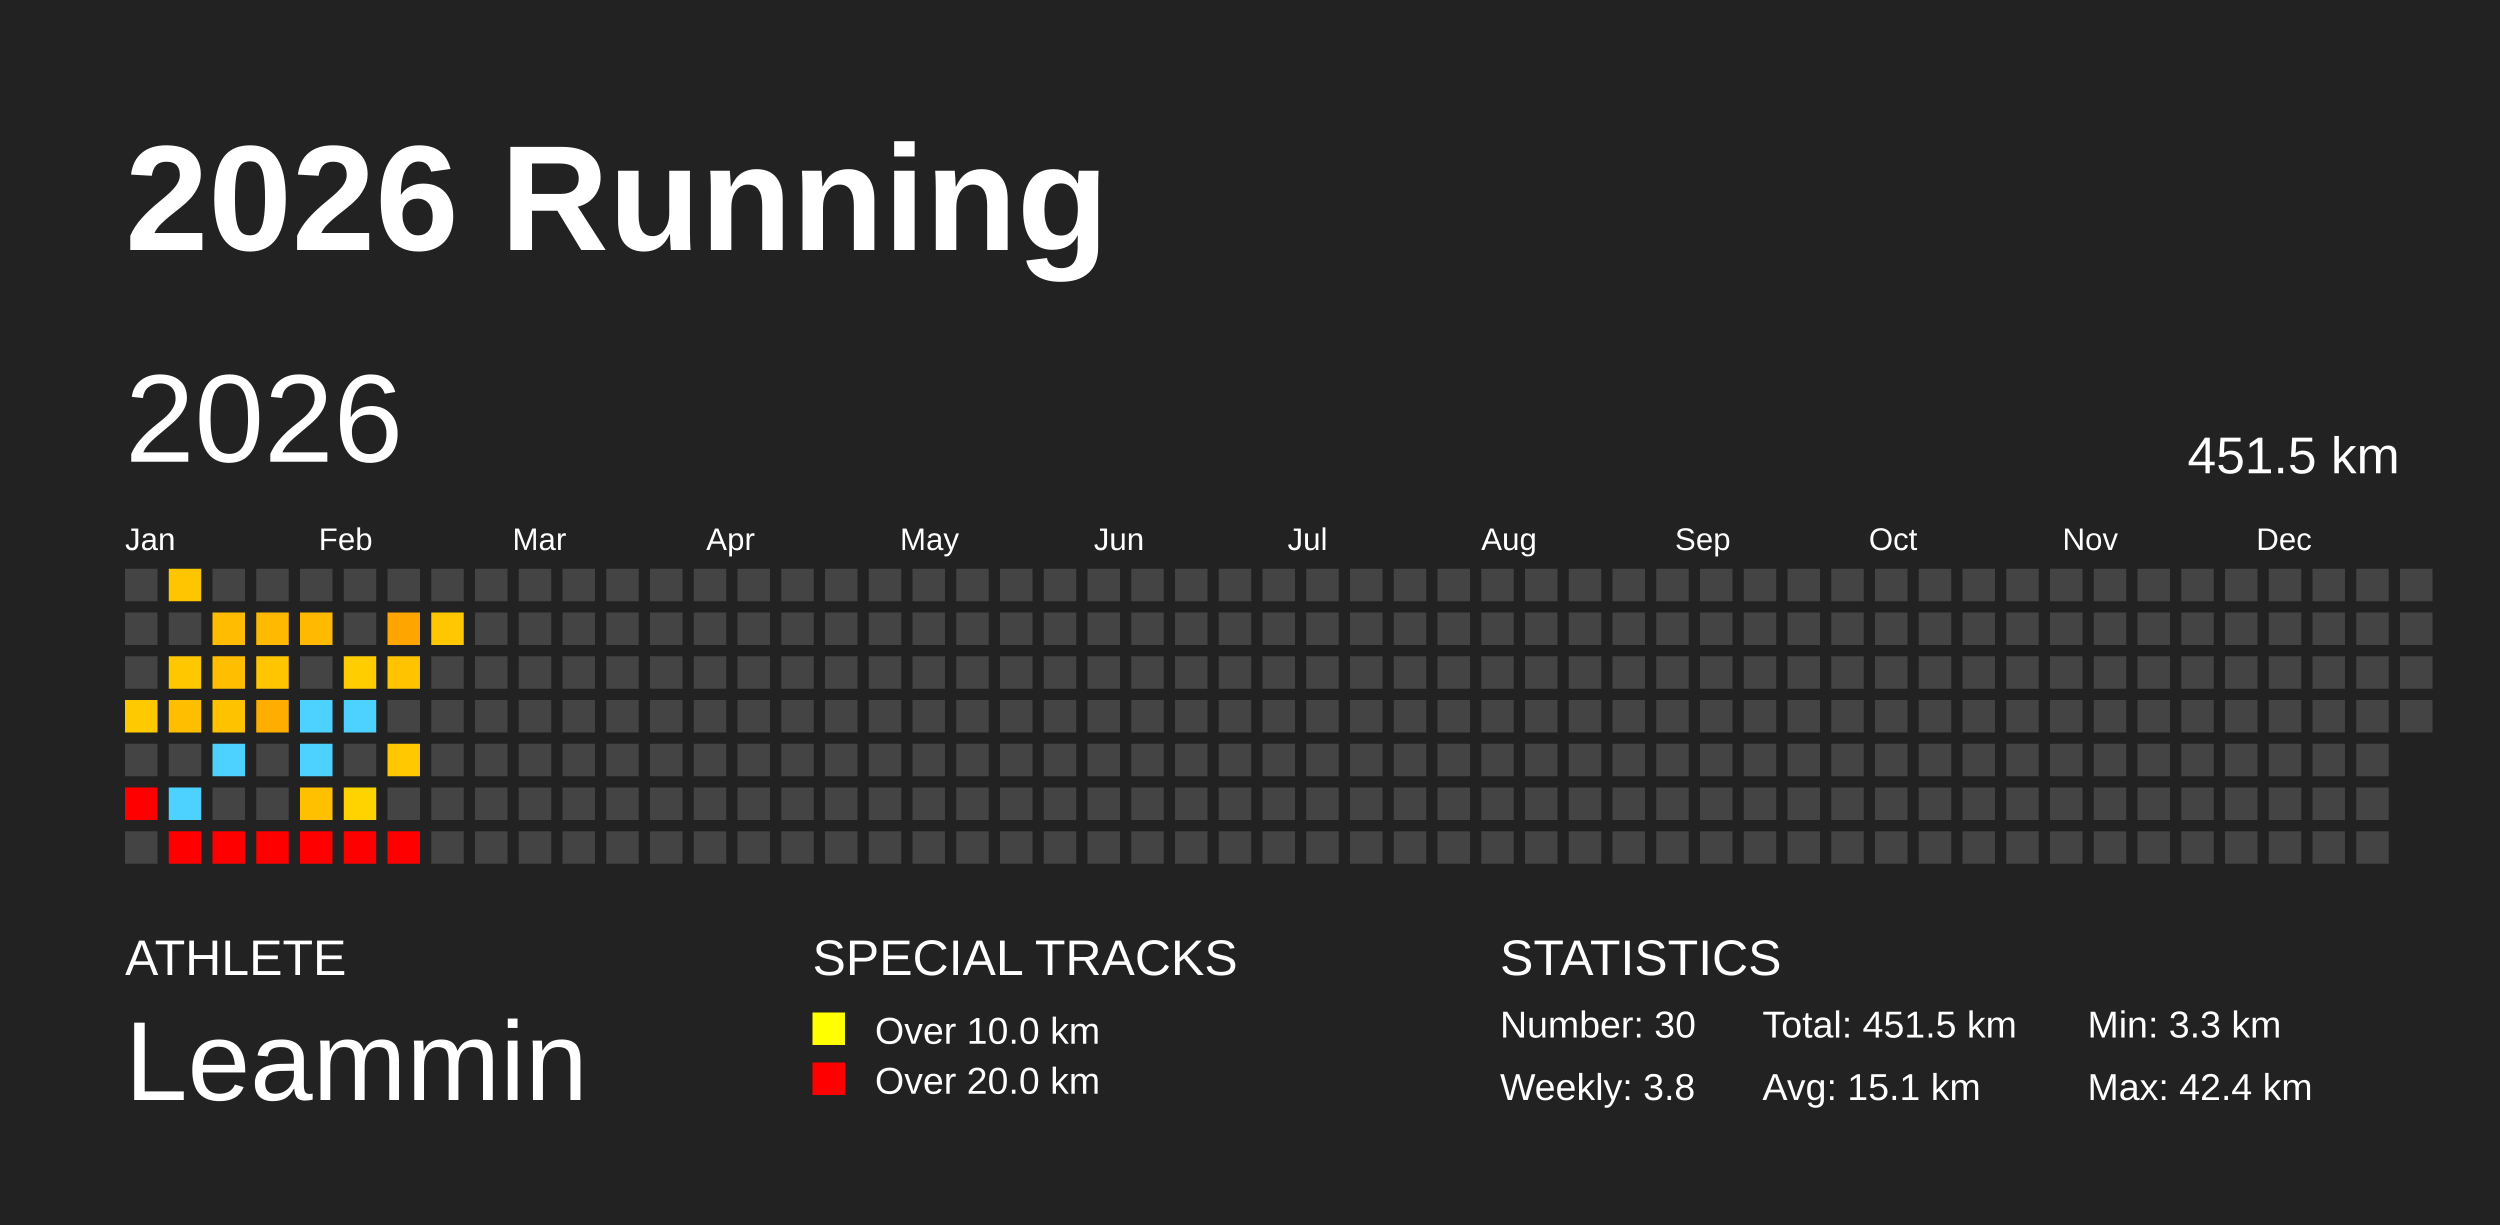
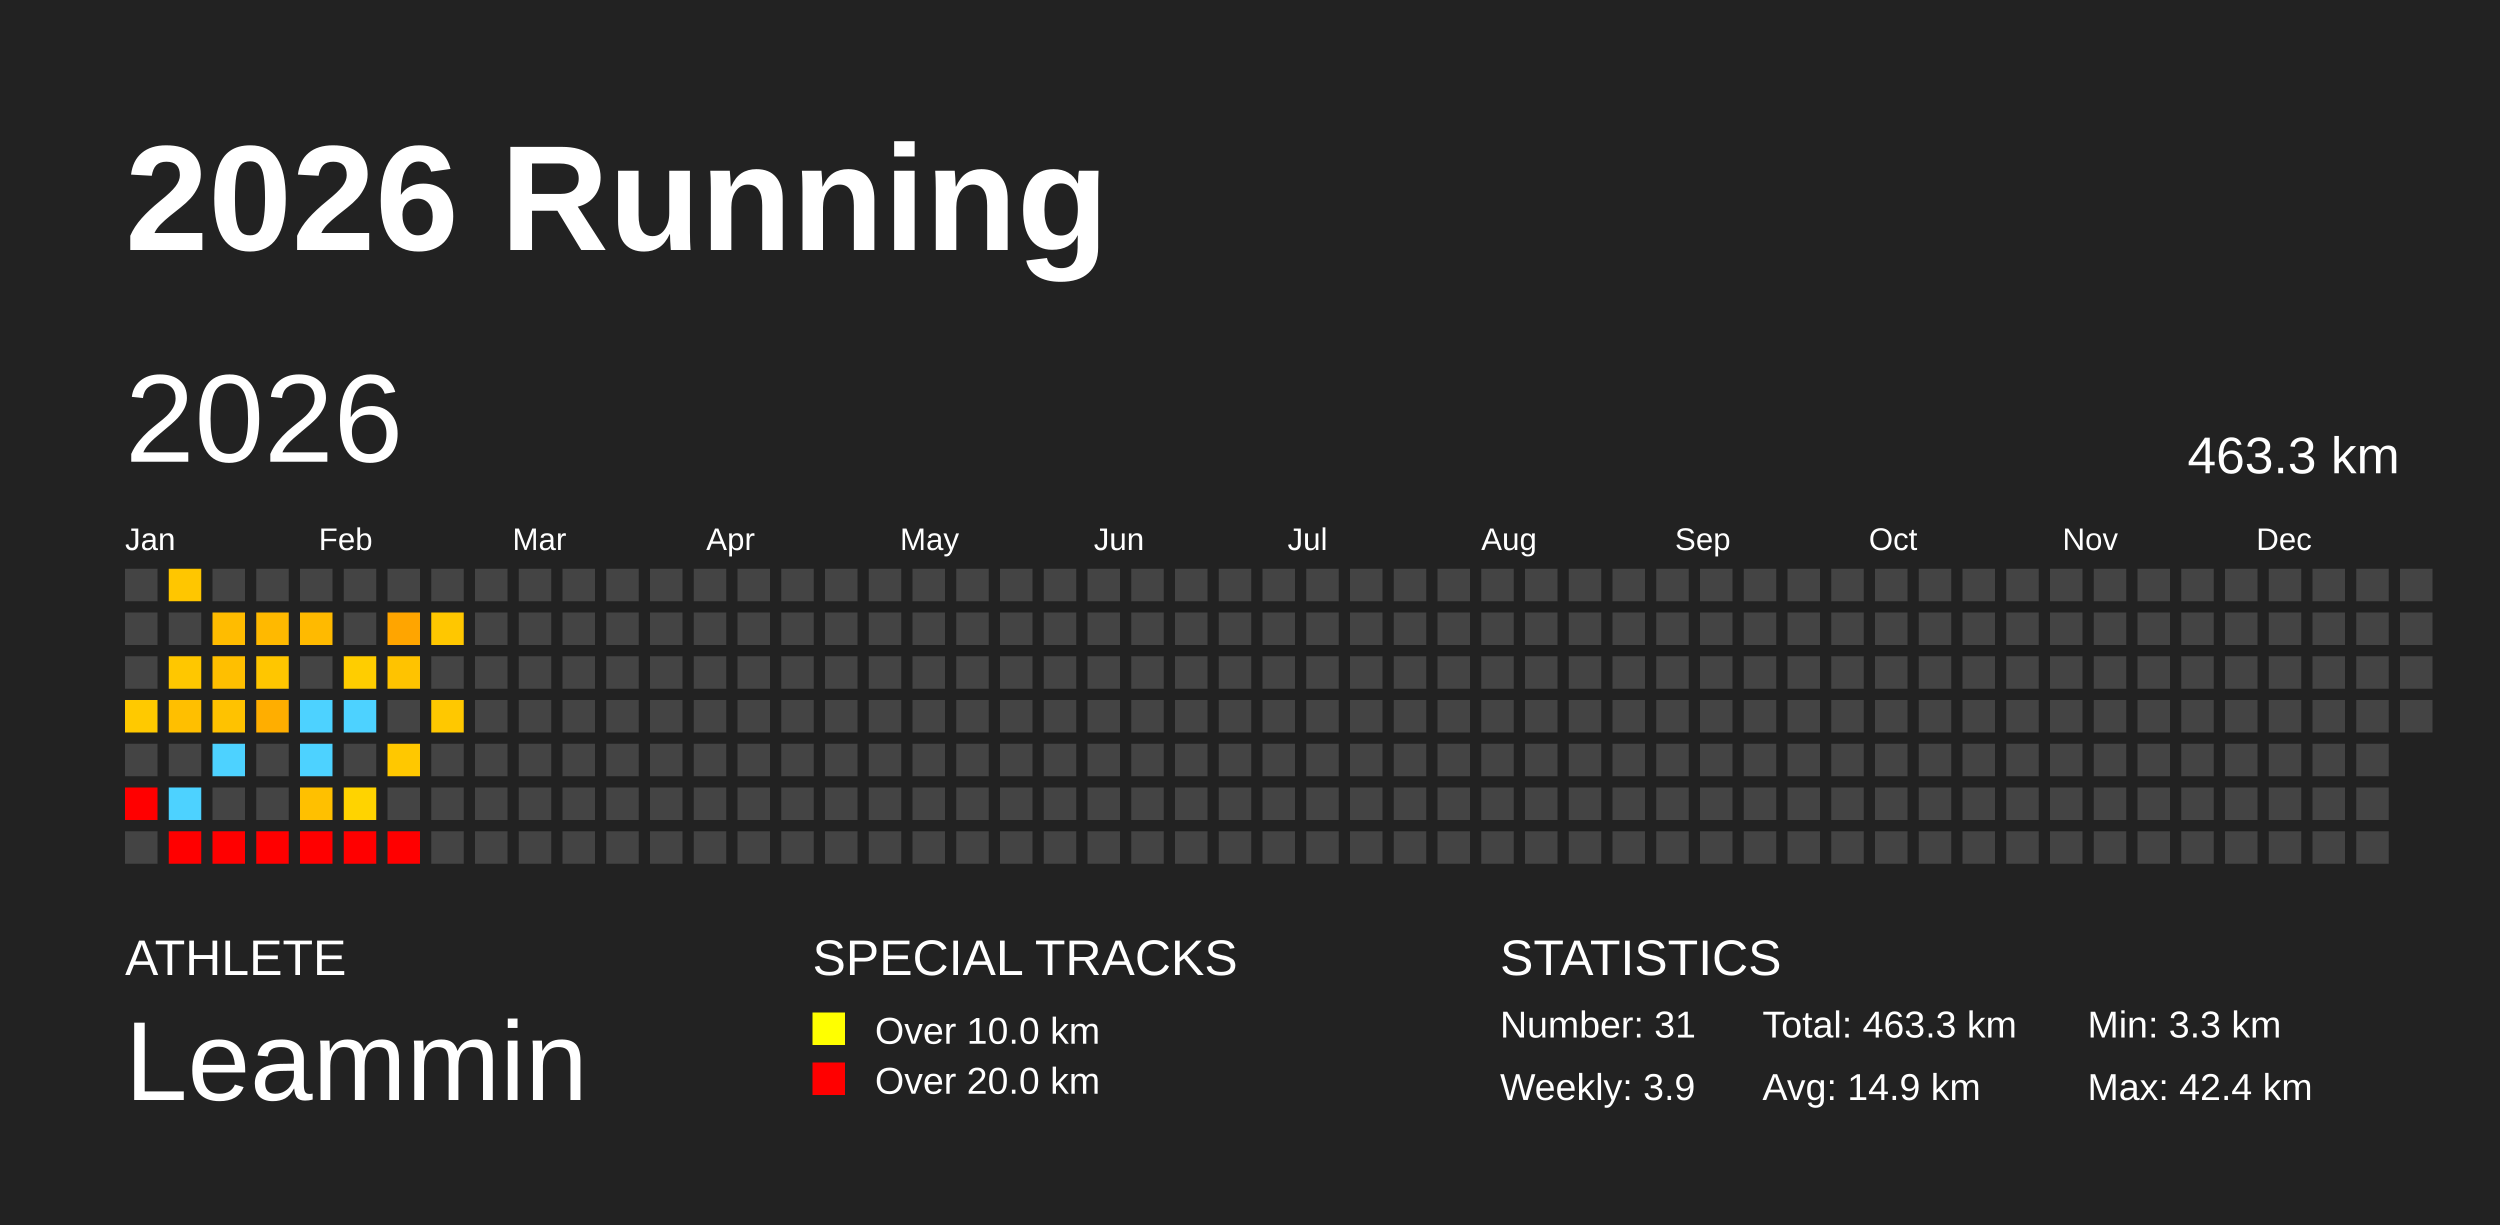
<svg xmlns="http://www.w3.org/2000/svg" baseProfile="full" height="98mm" version="1.1" viewBox="0,0,200,98" width="200mm">
  <defs />
  <rect fill="#222222" height="98" width="200" x="0" y="0" />
  <text fill="#FFFFFF" style="font-size:12px; font-family:Arial; font-weight:bold;" x="10" y="20">2026 Running</text>
  <text fill="#FFFFFF" style="font-size:4px; font-family:Arial" x="10" y="78">ATHLETE</text>
  <text fill="#FFFFFF" style="font-size:9px; font-family:Arial" x="10" y="88">Leammin</text>
  <text fill="#FFFFFF" style="font-size:4px; font-family:Arial" x="65" y="78">SPECIAL TRACKS</text>
  <rect fill="yellow" height="2.6" width="2.6" x="65" y="81" />
  <text fill="#FFFFFF" style="font-size:3px; font-family:Arial" x="70" y="83.5">Over 10.0 km</text>
  <rect fill="red" height="2.6" width="2.6" x="65" y="85" />
  <text fill="#FFFFFF" style="font-size:3px; font-family:Arial" x="70" y="87.5">Over 20.0 km</text>
  <text fill="#FFFFFF" style="font-size:4px; font-family:Arial" x="120" y="78">STATISTICS</text>
-   <text fill="#FFFFFF" style="font-size:3px; font-family:Arial" x="120" y="83">Number: 30</text>
-   <text fill="#FFFFFF" style="font-size:3px; font-family:Arial" x="120" y="88">Weekly: 3.8</text>
-   <text fill="#FFFFFF" style="font-size:3px; font-family:Arial" x="141" y="83">Total: 451.5 km</text>
-   <text fill="#FFFFFF" style="font-size:3px; font-family:Arial" x="141" y="88">Avg: 15.1 km</text>
+   <text fill="#FFFFFF" style="font-size:3px; font-family:Arial" x="120" y="83">Number: 31</text>
+   <text fill="#FFFFFF" style="font-size:3px; font-family:Arial" x="120" y="88">Weekly: 3.9</text>
+   <text fill="#FFFFFF" style="font-size:3px; font-family:Arial" x="141" y="83">Total: 463.3 km</text>
+   <text fill="#FFFFFF" style="font-size:3px; font-family:Arial" x="141" y="88">Avg: 14.9 km</text>
  <text fill="#FFFFFF" style="font-size:3px; font-family:Arial" x="167" y="83">Min: 3.3 km</text>
  <text fill="#FFFFFF" style="font-size:3px; font-family:Arial" x="167" y="88">Max: 42.4 km</text>
  <text dominant-baseline="hanging" fill="#FFFFFF" style="font-size:10.0px; font-family:Arial;" x="10" y="30">2026</text>
-   <text dominant-baseline="hanging" fill="#FFFFFF" style="font-size:4.125px; font-family:Arial;" x="175" y="35">451.5 km</text>
+   <text dominant-baseline="hanging" fill="#FFFFFF" style="font-size:4.125px; font-family:Arial;" x="175" y="35">463.3 km</text>
  <text fill="#FFFFFF" style="font-size:2.5px; font-family:Arial" x="10.0" y="44">Jan</text>
  <text fill="#FFFFFF" style="font-size:2.5px; font-family:Arial" x="25.5" y="44">Feb</text>
  <text fill="#FFFFFF" style="font-size:2.5px; font-family:Arial" x="41.0" y="44">Mar</text>
  <text fill="#FFFFFF" style="font-size:2.5px; font-family:Arial" x="56.5" y="44">Apr</text>
  <text fill="#FFFFFF" style="font-size:2.5px; font-family:Arial" x="72.0" y="44">May</text>
  <text fill="#FFFFFF" style="font-size:2.5px; font-family:Arial" x="87.5" y="44">Jun</text>
  <text fill="#FFFFFF" style="font-size:2.5px; font-family:Arial" x="103.0" y="44">Jul</text>
  <text fill="#FFFFFF" style="font-size:2.5px; font-family:Arial" x="118.5" y="44">Aug</text>
  <text fill="#FFFFFF" style="font-size:2.5px; font-family:Arial" x="134.0" y="44">Sep</text>
  <text fill="#FFFFFF" style="font-size:2.5px; font-family:Arial" x="149.5" y="44">Oct</text>
  <text fill="#FFFFFF" style="font-size:2.5px; font-family:Arial" x="165.0" y="44">Nov</text>
  <text fill="#FFFFFF" style="font-size:2.5px; font-family:Arial" x="180.5" y="44">Dec</text>
  <rect fill="#444444" height="2.6" width="2.6" x="10.0" y="45.5" />
  <rect fill="#444444" height="2.6" width="2.6" x="10.0" y="49.0" />
  <rect fill="#444444" height="2.6" width="2.6" x="10.0" y="52.5" />
  <rect fill="#ffc900" height="2.6" width="2.6" x="10.0" y="56.0" />
  <rect fill="#444444" height="2.6" width="2.6" x="10.0" y="59.5" />
  <rect fill="red" height="2.6" width="2.6" x="10.0" y="63.0" />
  <rect fill="#444444" height="2.6" width="2.6" x="10.0" y="66.5" />
  <rect fill="#ffc600" height="2.6" width="2.6" x="13.5" y="45.5" />
  <rect fill="#444444" height="2.6" width="2.6" x="13.5" y="49.0" />
  <rect fill="#ffc700" height="2.6" width="2.6" x="13.5" y="52.5" />
  <rect fill="#ffbf00" height="2.6" width="2.6" x="13.5" y="56.0" />
  <rect fill="#444444" height="2.6" width="2.6" x="13.5" y="59.5" />
  <rect fill="#4dd2ff" height="2.6" width="2.6" x="13.5" y="63.0" />
  <rect fill="red" height="2.6" width="2.6" x="13.5" y="66.5" />
  <rect fill="#444444" height="2.6" width="2.6" x="17.0" y="45.5" />
  <rect fill="#ffbc00" height="2.6" width="2.6" x="17.0" y="49.0" />
  <rect fill="#ffbf00" height="2.6" width="2.6" x="17.0" y="52.5" />
  <rect fill="#ffc200" height="2.6" width="2.6" x="17.0" y="56.0" />
  <rect fill="#4dd2ff" height="2.6" width="2.6" x="17.0" y="59.5" />
  <rect fill="#444444" height="2.6" width="2.6" x="17.0" y="63.0" />
  <rect fill="red" height="2.6" width="2.6" x="17.0" y="66.5" />
  <rect fill="#444444" height="2.6" width="2.6" x="20.5" y="45.5" />
  <rect fill="#ffb900" height="2.6" width="2.6" x="20.5" y="49.0" />
  <rect fill="#ffc600" height="2.6" width="2.6" x="20.5" y="52.5" />
  <rect fill="#ffae00" height="2.6" width="2.6" x="20.5" y="56.0" />
  <rect fill="#444444" height="2.6" width="2.6" x="20.5" y="59.5" />
  <rect fill="#444444" height="2.6" width="2.6" x="20.5" y="63.0" />
  <rect fill="red" height="2.6" width="2.6" x="20.5" y="66.5" />
  <rect fill="#444444" height="2.6" width="2.6" x="24.0" y="45.5" />
  <rect fill="#ffba00" height="2.6" width="2.6" x="24.0" y="49.0" />
  <rect fill="#444444" height="2.6" width="2.6" x="24.0" y="52.5" />
  <rect fill="#4dd2ff" height="2.6" width="2.6" x="24.0" y="56.0" />
  <rect fill="#4dd2ff" height="2.6" width="2.6" x="24.0" y="59.5" />
  <rect fill="#ffc000" height="2.6" width="2.6" x="24.0" y="63.0" />
  <rect fill="red" height="2.6" width="2.6" x="24.0" y="66.5" />
  <rect fill="#444444" height="2.6" width="2.6" x="27.5" y="45.5" />
  <rect fill="#444444" height="2.6" width="2.6" x="27.5" y="49.0" />
  <rect fill="#ffcd00" height="2.6" width="2.6" x="27.5" y="52.5" />
  <rect fill="#4dd2ff" height="2.6" width="2.6" x="27.5" y="56.0" />
  <rect fill="#444444" height="2.6" width="2.6" x="27.5" y="59.5" />
  <rect fill="#ffd300" height="2.6" width="2.6" x="27.5" y="63.0" />
  <rect fill="red" height="2.6" width="2.6" x="27.5" y="66.5" />
  <rect fill="#444444" height="2.6" width="2.6" x="31.0" y="45.5" />
  <rect fill="#ffa500" height="2.6" width="2.6" x="31.0" y="49.0" />
  <rect fill="#ffc300" height="2.6" width="2.6" x="31.0" y="52.5" />
  <rect fill="#444444" height="2.6" width="2.6" x="31.0" y="56.0" />
  <rect fill="#ffc800" height="2.6" width="2.6" x="31.0" y="59.5" />
  <rect fill="#444444" height="2.6" width="2.6" x="31.0" y="63.0" />
  <rect fill="red" height="2.6" width="2.6" x="31.0" y="66.5" />
  <rect fill="#444444" height="2.6" width="2.6" x="34.5" y="45.5" />
  <rect fill="#ffc700" height="2.6" width="2.6" x="34.5" y="49.0" />
  <rect fill="#444444" height="2.6" width="2.6" x="34.5" y="52.5" />
-   <rect fill="#444444" height="2.6" width="2.6" x="34.5" y="56.0" />
+   <rect fill="#ffc800" height="2.6" width="2.6" x="34.5" y="56.0" />
  <rect fill="#444444" height="2.6" width="2.6" x="34.5" y="59.5" />
  <rect fill="#444444" height="2.6" width="2.6" x="34.5" y="63.0" />
  <rect fill="#444444" height="2.6" width="2.6" x="34.5" y="66.5" />
  <rect fill="#444444" height="2.6" width="2.6" x="38.0" y="45.5" />
  <rect fill="#444444" height="2.6" width="2.6" x="38.0" y="49.0" />
  <rect fill="#444444" height="2.6" width="2.6" x="38.0" y="52.5" />
  <rect fill="#444444" height="2.6" width="2.6" x="38.0" y="56.0" />
  <rect fill="#444444" height="2.6" width="2.6" x="38.0" y="59.5" />
  <rect fill="#444444" height="2.6" width="2.6" x="38.0" y="63.0" />
  <rect fill="#444444" height="2.6" width="2.6" x="38.0" y="66.5" />
  <rect fill="#444444" height="2.6" width="2.6" x="41.5" y="45.5" />
  <rect fill="#444444" height="2.6" width="2.6" x="41.5" y="49.0" />
  <rect fill="#444444" height="2.6" width="2.6" x="41.5" y="52.5" />
  <rect fill="#444444" height="2.6" width="2.6" x="41.5" y="56.0" />
  <rect fill="#444444" height="2.6" width="2.6" x="41.5" y="59.5" />
  <rect fill="#444444" height="2.6" width="2.6" x="41.5" y="63.0" />
  <rect fill="#444444" height="2.6" width="2.6" x="41.5" y="66.5" />
  <rect fill="#444444" height="2.6" width="2.6" x="45.0" y="45.5" />
  <rect fill="#444444" height="2.6" width="2.6" x="45.0" y="49.0" />
  <rect fill="#444444" height="2.6" width="2.6" x="45.0" y="52.5" />
  <rect fill="#444444" height="2.6" width="2.6" x="45.0" y="56.0" />
  <rect fill="#444444" height="2.6" width="2.6" x="45.0" y="59.5" />
  <rect fill="#444444" height="2.6" width="2.6" x="45.0" y="63.0" />
  <rect fill="#444444" height="2.6" width="2.6" x="45.0" y="66.5" />
  <rect fill="#444444" height="2.6" width="2.6" x="48.5" y="45.5" />
  <rect fill="#444444" height="2.6" width="2.6" x="48.5" y="49.0" />
  <rect fill="#444444" height="2.6" width="2.6" x="48.5" y="52.5" />
  <rect fill="#444444" height="2.6" width="2.6" x="48.5" y="56.0" />
  <rect fill="#444444" height="2.6" width="2.6" x="48.5" y="59.5" />
  <rect fill="#444444" height="2.6" width="2.6" x="48.5" y="63.0" />
  <rect fill="#444444" height="2.6" width="2.6" x="48.5" y="66.5" />
  <rect fill="#444444" height="2.6" width="2.6" x="52.0" y="45.5" />
  <rect fill="#444444" height="2.6" width="2.6" x="52.0" y="49.0" />
  <rect fill="#444444" height="2.6" width="2.6" x="52.0" y="52.5" />
  <rect fill="#444444" height="2.6" width="2.6" x="52.0" y="56.0" />
  <rect fill="#444444" height="2.6" width="2.6" x="52.0" y="59.5" />
  <rect fill="#444444" height="2.6" width="2.6" x="52.0" y="63.0" />
  <rect fill="#444444" height="2.6" width="2.6" x="52.0" y="66.5" />
  <rect fill="#444444" height="2.6" width="2.6" x="55.5" y="45.5" />
  <rect fill="#444444" height="2.6" width="2.6" x="55.5" y="49.0" />
  <rect fill="#444444" height="2.6" width="2.6" x="55.5" y="52.5" />
  <rect fill="#444444" height="2.6" width="2.6" x="55.5" y="56.0" />
  <rect fill="#444444" height="2.6" width="2.6" x="55.5" y="59.5" />
  <rect fill="#444444" height="2.6" width="2.6" x="55.5" y="63.0" />
  <rect fill="#444444" height="2.6" width="2.6" x="55.5" y="66.5" />
  <rect fill="#444444" height="2.6" width="2.6" x="59.0" y="45.5" />
  <rect fill="#444444" height="2.6" width="2.6" x="59.0" y="49.0" />
  <rect fill="#444444" height="2.6" width="2.6" x="59.0" y="52.5" />
  <rect fill="#444444" height="2.6" width="2.6" x="59.0" y="56.0" />
  <rect fill="#444444" height="2.6" width="2.6" x="59.0" y="59.5" />
  <rect fill="#444444" height="2.6" width="2.6" x="59.0" y="63.0" />
  <rect fill="#444444" height="2.6" width="2.6" x="59.0" y="66.5" />
  <rect fill="#444444" height="2.6" width="2.6" x="62.5" y="45.5" />
  <rect fill="#444444" height="2.6" width="2.6" x="62.5" y="49.0" />
  <rect fill="#444444" height="2.6" width="2.6" x="62.5" y="52.5" />
  <rect fill="#444444" height="2.6" width="2.6" x="62.5" y="56.0" />
  <rect fill="#444444" height="2.6" width="2.6" x="62.5" y="59.5" />
  <rect fill="#444444" height="2.6" width="2.6" x="62.5" y="63.0" />
  <rect fill="#444444" height="2.6" width="2.6" x="62.5" y="66.5" />
  <rect fill="#444444" height="2.6" width="2.6" x="66.0" y="45.5" />
  <rect fill="#444444" height="2.6" width="2.6" x="66.0" y="49.0" />
  <rect fill="#444444" height="2.6" width="2.6" x="66.0" y="52.5" />
  <rect fill="#444444" height="2.6" width="2.6" x="66.0" y="56.0" />
  <rect fill="#444444" height="2.6" width="2.6" x="66.0" y="59.5" />
  <rect fill="#444444" height="2.6" width="2.6" x="66.0" y="63.0" />
  <rect fill="#444444" height="2.6" width="2.6" x="66.0" y="66.5" />
  <rect fill="#444444" height="2.6" width="2.6" x="69.5" y="45.5" />
  <rect fill="#444444" height="2.6" width="2.6" x="69.5" y="49.0" />
  <rect fill="#444444" height="2.6" width="2.6" x="69.5" y="52.5" />
  <rect fill="#444444" height="2.6" width="2.6" x="69.5" y="56.0" />
  <rect fill="#444444" height="2.6" width="2.6" x="69.5" y="59.5" />
  <rect fill="#444444" height="2.6" width="2.6" x="69.5" y="63.0" />
  <rect fill="#444444" height="2.6" width="2.6" x="69.5" y="66.5" />
  <rect fill="#444444" height="2.6" width="2.6" x="73.0" y="45.5" />
  <rect fill="#444444" height="2.6" width="2.6" x="73.0" y="49.0" />
  <rect fill="#444444" height="2.6" width="2.6" x="73.0" y="52.5" />
  <rect fill="#444444" height="2.6" width="2.6" x="73.0" y="56.0" />
  <rect fill="#444444" height="2.6" width="2.6" x="73.0" y="59.5" />
  <rect fill="#444444" height="2.6" width="2.6" x="73.0" y="63.0" />
  <rect fill="#444444" height="2.6" width="2.6" x="73.0" y="66.5" />
  <rect fill="#444444" height="2.6" width="2.6" x="76.5" y="45.5" />
  <rect fill="#444444" height="2.6" width="2.6" x="76.5" y="49.0" />
  <rect fill="#444444" height="2.6" width="2.6" x="76.5" y="52.5" />
  <rect fill="#444444" height="2.6" width="2.6" x="76.5" y="56.0" />
  <rect fill="#444444" height="2.6" width="2.6" x="76.5" y="59.5" />
  <rect fill="#444444" height="2.6" width="2.6" x="76.5" y="63.0" />
  <rect fill="#444444" height="2.6" width="2.6" x="76.5" y="66.5" />
  <rect fill="#444444" height="2.6" width="2.6" x="80.0" y="45.5" />
  <rect fill="#444444" height="2.6" width="2.6" x="80.0" y="49.0" />
  <rect fill="#444444" height="2.6" width="2.6" x="80.0" y="52.5" />
  <rect fill="#444444" height="2.6" width="2.6" x="80.0" y="56.0" />
  <rect fill="#444444" height="2.6" width="2.6" x="80.0" y="59.5" />
  <rect fill="#444444" height="2.6" width="2.6" x="80.0" y="63.0" />
  <rect fill="#444444" height="2.6" width="2.6" x="80.0" y="66.5" />
  <rect fill="#444444" height="2.6" width="2.6" x="83.5" y="45.5" />
  <rect fill="#444444" height="2.6" width="2.6" x="83.5" y="49.0" />
  <rect fill="#444444" height="2.6" width="2.6" x="83.5" y="52.5" />
  <rect fill="#444444" height="2.6" width="2.6" x="83.5" y="56.0" />
  <rect fill="#444444" height="2.6" width="2.6" x="83.5" y="59.5" />
  <rect fill="#444444" height="2.6" width="2.6" x="83.5" y="63.0" />
  <rect fill="#444444" height="2.6" width="2.6" x="83.5" y="66.5" />
  <rect fill="#444444" height="2.6" width="2.6" x="87.0" y="45.5" />
  <rect fill="#444444" height="2.6" width="2.6" x="87.0" y="49.0" />
  <rect fill="#444444" height="2.6" width="2.6" x="87.0" y="52.5" />
  <rect fill="#444444" height="2.6" width="2.6" x="87.0" y="56.0" />
  <rect fill="#444444" height="2.6" width="2.6" x="87.0" y="59.5" />
  <rect fill="#444444" height="2.6" width="2.6" x="87.0" y="63.0" />
  <rect fill="#444444" height="2.6" width="2.6" x="87.0" y="66.5" />
  <rect fill="#444444" height="2.6" width="2.6" x="90.5" y="45.5" />
  <rect fill="#444444" height="2.6" width="2.6" x="90.5" y="49.0" />
  <rect fill="#444444" height="2.6" width="2.6" x="90.5" y="52.5" />
  <rect fill="#444444" height="2.6" width="2.6" x="90.5" y="56.0" />
  <rect fill="#444444" height="2.6" width="2.6" x="90.5" y="59.5" />
  <rect fill="#444444" height="2.6" width="2.6" x="90.5" y="63.0" />
  <rect fill="#444444" height="2.6" width="2.6" x="90.5" y="66.5" />
  <rect fill="#444444" height="2.6" width="2.6" x="94.0" y="45.5" />
  <rect fill="#444444" height="2.6" width="2.6" x="94.0" y="49.0" />
  <rect fill="#444444" height="2.6" width="2.6" x="94.0" y="52.5" />
  <rect fill="#444444" height="2.6" width="2.6" x="94.0" y="56.0" />
  <rect fill="#444444" height="2.6" width="2.6" x="94.0" y="59.5" />
  <rect fill="#444444" height="2.6" width="2.6" x="94.0" y="63.0" />
  <rect fill="#444444" height="2.6" width="2.6" x="94.0" y="66.5" />
  <rect fill="#444444" height="2.6" width="2.6" x="97.5" y="45.5" />
  <rect fill="#444444" height="2.6" width="2.6" x="97.5" y="49.0" />
  <rect fill="#444444" height="2.6" width="2.6" x="97.5" y="52.5" />
  <rect fill="#444444" height="2.6" width="2.6" x="97.5" y="56.0" />
  <rect fill="#444444" height="2.6" width="2.6" x="97.5" y="59.5" />
  <rect fill="#444444" height="2.6" width="2.6" x="97.5" y="63.0" />
  <rect fill="#444444" height="2.6" width="2.6" x="97.5" y="66.5" />
  <rect fill="#444444" height="2.6" width="2.6" x="101.0" y="45.5" />
  <rect fill="#444444" height="2.6" width="2.6" x="101.0" y="49.0" />
  <rect fill="#444444" height="2.6" width="2.6" x="101.0" y="52.5" />
  <rect fill="#444444" height="2.6" width="2.6" x="101.0" y="56.0" />
  <rect fill="#444444" height="2.6" width="2.6" x="101.0" y="59.5" />
  <rect fill="#444444" height="2.6" width="2.6" x="101.0" y="63.0" />
  <rect fill="#444444" height="2.6" width="2.6" x="101.0" y="66.5" />
  <rect fill="#444444" height="2.6" width="2.6" x="104.5" y="45.5" />
  <rect fill="#444444" height="2.6" width="2.6" x="104.5" y="49.0" />
  <rect fill="#444444" height="2.6" width="2.6" x="104.5" y="52.5" />
  <rect fill="#444444" height="2.6" width="2.6" x="104.5" y="56.0" />
  <rect fill="#444444" height="2.6" width="2.6" x="104.5" y="59.5" />
  <rect fill="#444444" height="2.6" width="2.6" x="104.5" y="63.0" />
  <rect fill="#444444" height="2.6" width="2.6" x="104.5" y="66.5" />
  <rect fill="#444444" height="2.6" width="2.6" x="108.0" y="45.5" />
  <rect fill="#444444" height="2.6" width="2.6" x="108.0" y="49.0" />
  <rect fill="#444444" height="2.6" width="2.6" x="108.0" y="52.5" />
  <rect fill="#444444" height="2.6" width="2.6" x="108.0" y="56.0" />
  <rect fill="#444444" height="2.6" width="2.6" x="108.0" y="59.5" />
  <rect fill="#444444" height="2.6" width="2.6" x="108.0" y="63.0" />
  <rect fill="#444444" height="2.6" width="2.6" x="108.0" y="66.5" />
  <rect fill="#444444" height="2.6" width="2.6" x="111.5" y="45.5" />
  <rect fill="#444444" height="2.6" width="2.6" x="111.5" y="49.0" />
  <rect fill="#444444" height="2.6" width="2.6" x="111.5" y="52.5" />
  <rect fill="#444444" height="2.6" width="2.6" x="111.5" y="56.0" />
  <rect fill="#444444" height="2.6" width="2.6" x="111.5" y="59.5" />
  <rect fill="#444444" height="2.6" width="2.6" x="111.5" y="63.0" />
  <rect fill="#444444" height="2.6" width="2.6" x="111.5" y="66.5" />
  <rect fill="#444444" height="2.6" width="2.6" x="115.0" y="45.5" />
  <rect fill="#444444" height="2.6" width="2.6" x="115.0" y="49.0" />
  <rect fill="#444444" height="2.6" width="2.6" x="115.0" y="52.5" />
  <rect fill="#444444" height="2.6" width="2.6" x="115.0" y="56.0" />
  <rect fill="#444444" height="2.6" width="2.6" x="115.0" y="59.5" />
  <rect fill="#444444" height="2.6" width="2.6" x="115.0" y="63.0" />
  <rect fill="#444444" height="2.6" width="2.6" x="115.0" y="66.5" />
  <rect fill="#444444" height="2.6" width="2.6" x="118.5" y="45.5" />
  <rect fill="#444444" height="2.6" width="2.6" x="118.5" y="49.0" />
  <rect fill="#444444" height="2.6" width="2.6" x="118.5" y="52.5" />
  <rect fill="#444444" height="2.6" width="2.6" x="118.5" y="56.0" />
  <rect fill="#444444" height="2.6" width="2.6" x="118.5" y="59.5" />
  <rect fill="#444444" height="2.6" width="2.6" x="118.5" y="63.0" />
  <rect fill="#444444" height="2.6" width="2.6" x="118.5" y="66.5" />
  <rect fill="#444444" height="2.6" width="2.6" x="122.0" y="45.5" />
  <rect fill="#444444" height="2.6" width="2.6" x="122.0" y="49.0" />
  <rect fill="#444444" height="2.6" width="2.6" x="122.0" y="52.5" />
  <rect fill="#444444" height="2.6" width="2.6" x="122.0" y="56.0" />
  <rect fill="#444444" height="2.6" width="2.6" x="122.0" y="59.5" />
  <rect fill="#444444" height="2.6" width="2.6" x="122.0" y="63.0" />
  <rect fill="#444444" height="2.6" width="2.6" x="122.0" y="66.5" />
  <rect fill="#444444" height="2.6" width="2.6" x="125.5" y="45.5" />
  <rect fill="#444444" height="2.6" width="2.6" x="125.5" y="49.0" />
  <rect fill="#444444" height="2.6" width="2.6" x="125.5" y="52.5" />
  <rect fill="#444444" height="2.6" width="2.6" x="125.5" y="56.0" />
  <rect fill="#444444" height="2.6" width="2.6" x="125.5" y="59.5" />
  <rect fill="#444444" height="2.6" width="2.6" x="125.5" y="63.0" />
  <rect fill="#444444" height="2.6" width="2.6" x="125.5" y="66.5" />
  <rect fill="#444444" height="2.6" width="2.6" x="129.0" y="45.5" />
  <rect fill="#444444" height="2.6" width="2.6" x="129.0" y="49.0" />
  <rect fill="#444444" height="2.6" width="2.6" x="129.0" y="52.5" />
  <rect fill="#444444" height="2.6" width="2.6" x="129.0" y="56.0" />
  <rect fill="#444444" height="2.6" width="2.6" x="129.0" y="59.5" />
  <rect fill="#444444" height="2.6" width="2.6" x="129.0" y="63.0" />
  <rect fill="#444444" height="2.6" width="2.6" x="129.0" y="66.5" />
  <rect fill="#444444" height="2.6" width="2.6" x="132.5" y="45.5" />
  <rect fill="#444444" height="2.6" width="2.6" x="132.5" y="49.0" />
  <rect fill="#444444" height="2.6" width="2.6" x="132.5" y="52.5" />
  <rect fill="#444444" height="2.6" width="2.6" x="132.5" y="56.0" />
  <rect fill="#444444" height="2.6" width="2.6" x="132.5" y="59.5" />
  <rect fill="#444444" height="2.6" width="2.6" x="132.5" y="63.0" />
  <rect fill="#444444" height="2.6" width="2.6" x="132.5" y="66.5" />
  <rect fill="#444444" height="2.6" width="2.6" x="136.0" y="45.5" />
  <rect fill="#444444" height="2.6" width="2.6" x="136.0" y="49.0" />
  <rect fill="#444444" height="2.6" width="2.6" x="136.0" y="52.5" />
  <rect fill="#444444" height="2.6" width="2.6" x="136.0" y="56.0" />
  <rect fill="#444444" height="2.6" width="2.6" x="136.0" y="59.5" />
  <rect fill="#444444" height="2.6" width="2.6" x="136.0" y="63.0" />
  <rect fill="#444444" height="2.6" width="2.6" x="136.0" y="66.5" />
  <rect fill="#444444" height="2.6" width="2.6" x="139.5" y="45.5" />
  <rect fill="#444444" height="2.6" width="2.6" x="139.5" y="49.0" />
  <rect fill="#444444" height="2.6" width="2.6" x="139.5" y="52.5" />
  <rect fill="#444444" height="2.6" width="2.6" x="139.5" y="56.0" />
  <rect fill="#444444" height="2.6" width="2.6" x="139.5" y="59.5" />
  <rect fill="#444444" height="2.6" width="2.6" x="139.5" y="63.0" />
  <rect fill="#444444" height="2.6" width="2.6" x="139.5" y="66.5" />
  <rect fill="#444444" height="2.6" width="2.6" x="143.0" y="45.5" />
  <rect fill="#444444" height="2.6" width="2.6" x="143.0" y="49.0" />
  <rect fill="#444444" height="2.6" width="2.6" x="143.0" y="52.5" />
  <rect fill="#444444" height="2.6" width="2.6" x="143.0" y="56.0" />
  <rect fill="#444444" height="2.6" width="2.6" x="143.0" y="59.5" />
  <rect fill="#444444" height="2.6" width="2.6" x="143.0" y="63.0" />
  <rect fill="#444444" height="2.6" width="2.6" x="143.0" y="66.5" />
  <rect fill="#444444" height="2.6" width="2.6" x="146.5" y="45.5" />
  <rect fill="#444444" height="2.6" width="2.6" x="146.5" y="49.0" />
  <rect fill="#444444" height="2.6" width="2.6" x="146.5" y="52.5" />
  <rect fill="#444444" height="2.6" width="2.6" x="146.5" y="56.0" />
  <rect fill="#444444" height="2.6" width="2.6" x="146.5" y="59.5" />
  <rect fill="#444444" height="2.6" width="2.6" x="146.5" y="63.0" />
  <rect fill="#444444" height="2.6" width="2.6" x="146.5" y="66.5" />
  <rect fill="#444444" height="2.6" width="2.6" x="150.0" y="45.5" />
  <rect fill="#444444" height="2.6" width="2.6" x="150.0" y="49.0" />
  <rect fill="#444444" height="2.6" width="2.6" x="150.0" y="52.5" />
  <rect fill="#444444" height="2.6" width="2.6" x="150.0" y="56.0" />
  <rect fill="#444444" height="2.6" width="2.6" x="150.0" y="59.5" />
  <rect fill="#444444" height="2.6" width="2.6" x="150.0" y="63.0" />
  <rect fill="#444444" height="2.6" width="2.6" x="150.0" y="66.5" />
  <rect fill="#444444" height="2.6" width="2.6" x="153.5" y="45.5" />
  <rect fill="#444444" height="2.6" width="2.6" x="153.5" y="49.0" />
  <rect fill="#444444" height="2.6" width="2.6" x="153.5" y="52.5" />
  <rect fill="#444444" height="2.6" width="2.6" x="153.5" y="56.0" />
  <rect fill="#444444" height="2.6" width="2.6" x="153.5" y="59.5" />
  <rect fill="#444444" height="2.6" width="2.6" x="153.5" y="63.0" />
  <rect fill="#444444" height="2.6" width="2.6" x="153.5" y="66.5" />
  <rect fill="#444444" height="2.6" width="2.6" x="157.0" y="45.5" />
  <rect fill="#444444" height="2.6" width="2.6" x="157.0" y="49.0" />
  <rect fill="#444444" height="2.6" width="2.6" x="157.0" y="52.5" />
  <rect fill="#444444" height="2.6" width="2.6" x="157.0" y="56.0" />
  <rect fill="#444444" height="2.6" width="2.6" x="157.0" y="59.5" />
  <rect fill="#444444" height="2.6" width="2.6" x="157.0" y="63.0" />
  <rect fill="#444444" height="2.6" width="2.6" x="157.0" y="66.5" />
  <rect fill="#444444" height="2.6" width="2.6" x="160.5" y="45.5" />
  <rect fill="#444444" height="2.6" width="2.6" x="160.5" y="49.0" />
  <rect fill="#444444" height="2.6" width="2.6" x="160.5" y="52.5" />
  <rect fill="#444444" height="2.6" width="2.6" x="160.5" y="56.0" />
  <rect fill="#444444" height="2.6" width="2.6" x="160.5" y="59.5" />
  <rect fill="#444444" height="2.6" width="2.6" x="160.5" y="63.0" />
  <rect fill="#444444" height="2.6" width="2.6" x="160.5" y="66.5" />
  <rect fill="#444444" height="2.6" width="2.6" x="164.0" y="45.5" />
  <rect fill="#444444" height="2.6" width="2.6" x="164.0" y="49.0" />
  <rect fill="#444444" height="2.6" width="2.6" x="164.0" y="52.5" />
  <rect fill="#444444" height="2.6" width="2.6" x="164.0" y="56.0" />
  <rect fill="#444444" height="2.6" width="2.6" x="164.0" y="59.5" />
  <rect fill="#444444" height="2.6" width="2.6" x="164.0" y="63.0" />
  <rect fill="#444444" height="2.6" width="2.6" x="164.0" y="66.5" />
  <rect fill="#444444" height="2.6" width="2.6" x="167.5" y="45.5" />
  <rect fill="#444444" height="2.6" width="2.6" x="167.5" y="49.0" />
  <rect fill="#444444" height="2.6" width="2.6" x="167.5" y="52.5" />
  <rect fill="#444444" height="2.6" width="2.6" x="167.5" y="56.0" />
  <rect fill="#444444" height="2.6" width="2.6" x="167.5" y="59.5" />
  <rect fill="#444444" height="2.6" width="2.6" x="167.5" y="63.0" />
  <rect fill="#444444" height="2.6" width="2.6" x="167.5" y="66.5" />
  <rect fill="#444444" height="2.6" width="2.6" x="171.0" y="45.5" />
  <rect fill="#444444" height="2.6" width="2.6" x="171.0" y="49.0" />
  <rect fill="#444444" height="2.6" width="2.6" x="171.0" y="52.5" />
  <rect fill="#444444" height="2.6" width="2.6" x="171.0" y="56.0" />
  <rect fill="#444444" height="2.6" width="2.6" x="171.0" y="59.5" />
  <rect fill="#444444" height="2.6" width="2.6" x="171.0" y="63.0" />
  <rect fill="#444444" height="2.6" width="2.6" x="171.0" y="66.5" />
  <rect fill="#444444" height="2.6" width="2.6" x="174.5" y="45.5" />
  <rect fill="#444444" height="2.6" width="2.6" x="174.5" y="49.0" />
  <rect fill="#444444" height="2.6" width="2.6" x="174.5" y="52.5" />
  <rect fill="#444444" height="2.6" width="2.6" x="174.5" y="56.0" />
  <rect fill="#444444" height="2.6" width="2.6" x="174.5" y="59.5" />
  <rect fill="#444444" height="2.6" width="2.6" x="174.5" y="63.0" />
  <rect fill="#444444" height="2.6" width="2.6" x="174.5" y="66.5" />
  <rect fill="#444444" height="2.6" width="2.6" x="178.0" y="45.5" />
  <rect fill="#444444" height="2.6" width="2.6" x="178.0" y="49.0" />
  <rect fill="#444444" height="2.6" width="2.6" x="178.0" y="52.5" />
  <rect fill="#444444" height="2.6" width="2.6" x="178.0" y="56.0" />
  <rect fill="#444444" height="2.6" width="2.6" x="178.0" y="59.5" />
  <rect fill="#444444" height="2.6" width="2.6" x="178.0" y="63.0" />
  <rect fill="#444444" height="2.6" width="2.6" x="178.0" y="66.5" />
  <rect fill="#444444" height="2.6" width="2.6" x="181.5" y="45.5" />
  <rect fill="#444444" height="2.6" width="2.6" x="181.5" y="49.0" />
  <rect fill="#444444" height="2.6" width="2.6" x="181.5" y="52.5" />
  <rect fill="#444444" height="2.6" width="2.6" x="181.5" y="56.0" />
  <rect fill="#444444" height="2.6" width="2.6" x="181.5" y="59.5" />
  <rect fill="#444444" height="2.6" width="2.6" x="181.5" y="63.0" />
  <rect fill="#444444" height="2.6" width="2.6" x="181.5" y="66.5" />
  <rect fill="#444444" height="2.6" width="2.6" x="185.0" y="45.5" />
  <rect fill="#444444" height="2.6" width="2.6" x="185.0" y="49.0" />
  <rect fill="#444444" height="2.6" width="2.6" x="185.0" y="52.5" />
  <rect fill="#444444" height="2.6" width="2.6" x="185.0" y="56.0" />
  <rect fill="#444444" height="2.6" width="2.6" x="185.0" y="59.5" />
  <rect fill="#444444" height="2.6" width="2.6" x="185.0" y="63.0" />
  <rect fill="#444444" height="2.6" width="2.6" x="185.0" y="66.5" />
  <rect fill="#444444" height="2.6" width="2.6" x="188.5" y="45.5" />
  <rect fill="#444444" height="2.6" width="2.6" x="188.5" y="49.0" />
  <rect fill="#444444" height="2.6" width="2.6" x="188.5" y="52.5" />
  <rect fill="#444444" height="2.6" width="2.6" x="188.5" y="56.0" />
  <rect fill="#444444" height="2.6" width="2.6" x="188.5" y="59.5" />
  <rect fill="#444444" height="2.6" width="2.6" x="188.5" y="63.0" />
  <rect fill="#444444" height="2.6" width="2.6" x="188.5" y="66.5" />
  <rect fill="#444444" height="2.6" width="2.6" x="192.0" y="45.5" />
  <rect fill="#444444" height="2.6" width="2.6" x="192.0" y="49.0" />
  <rect fill="#444444" height="2.6" width="2.6" x="192.0" y="52.5" />
  <rect fill="#444444" height="2.6" width="2.6" x="192.0" y="56.0" />
</svg>
